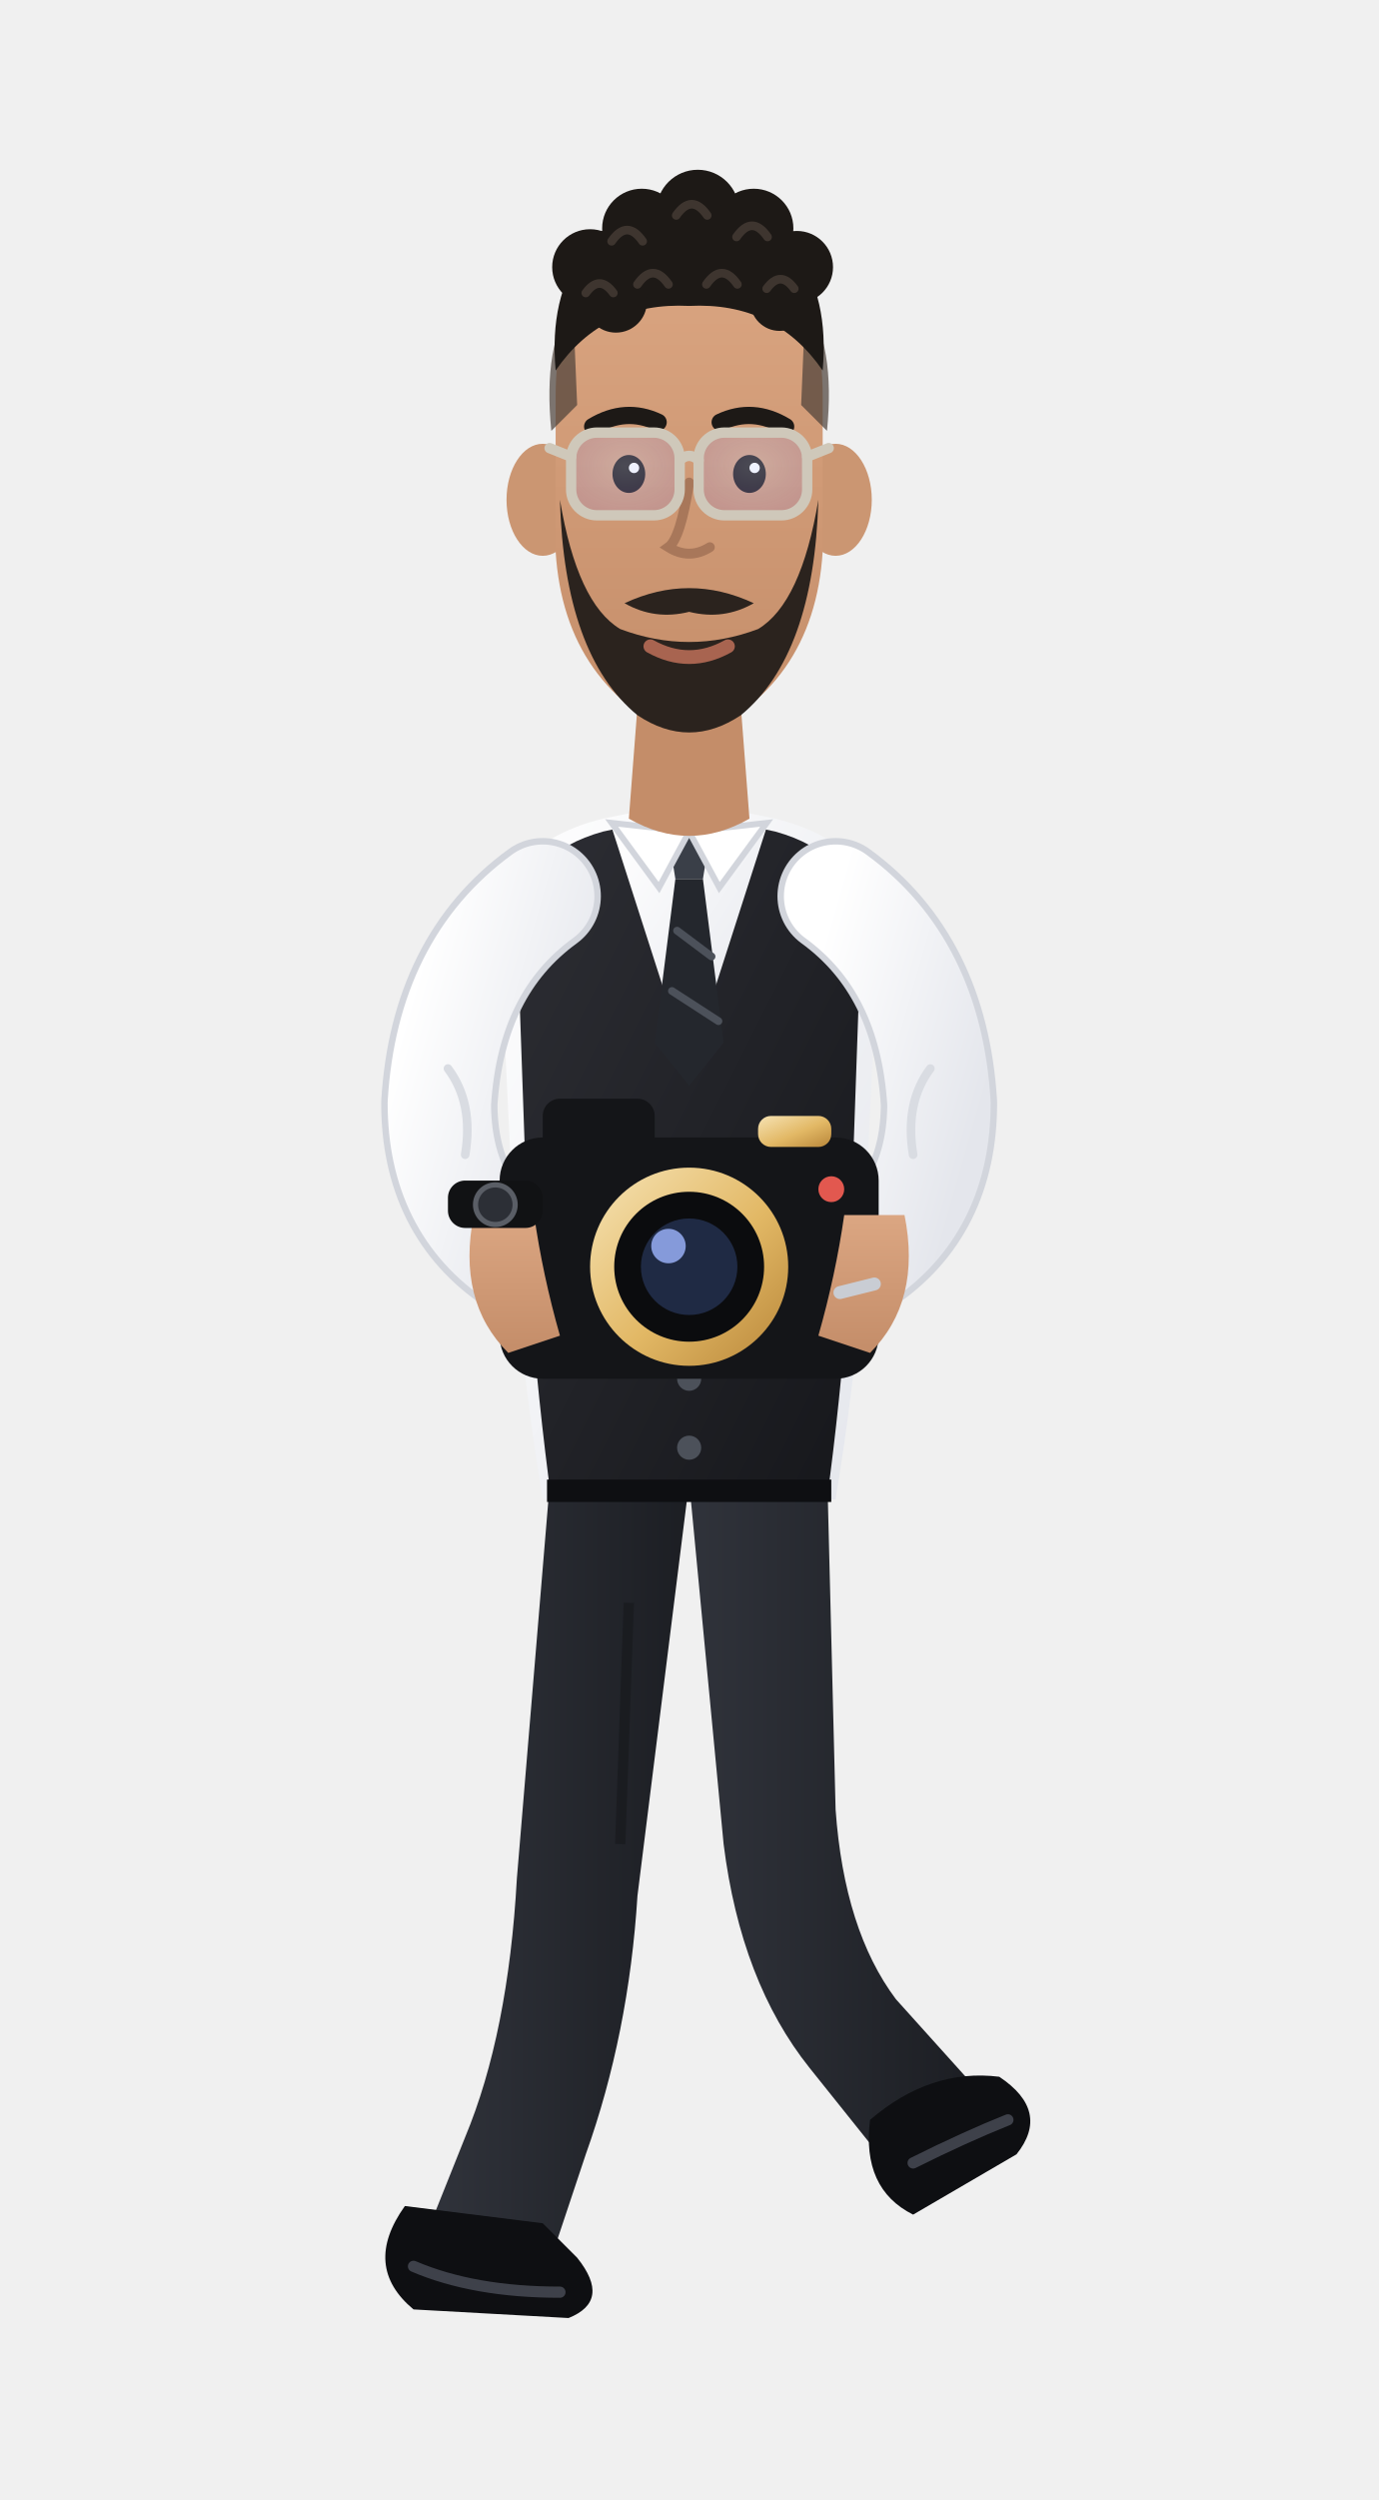
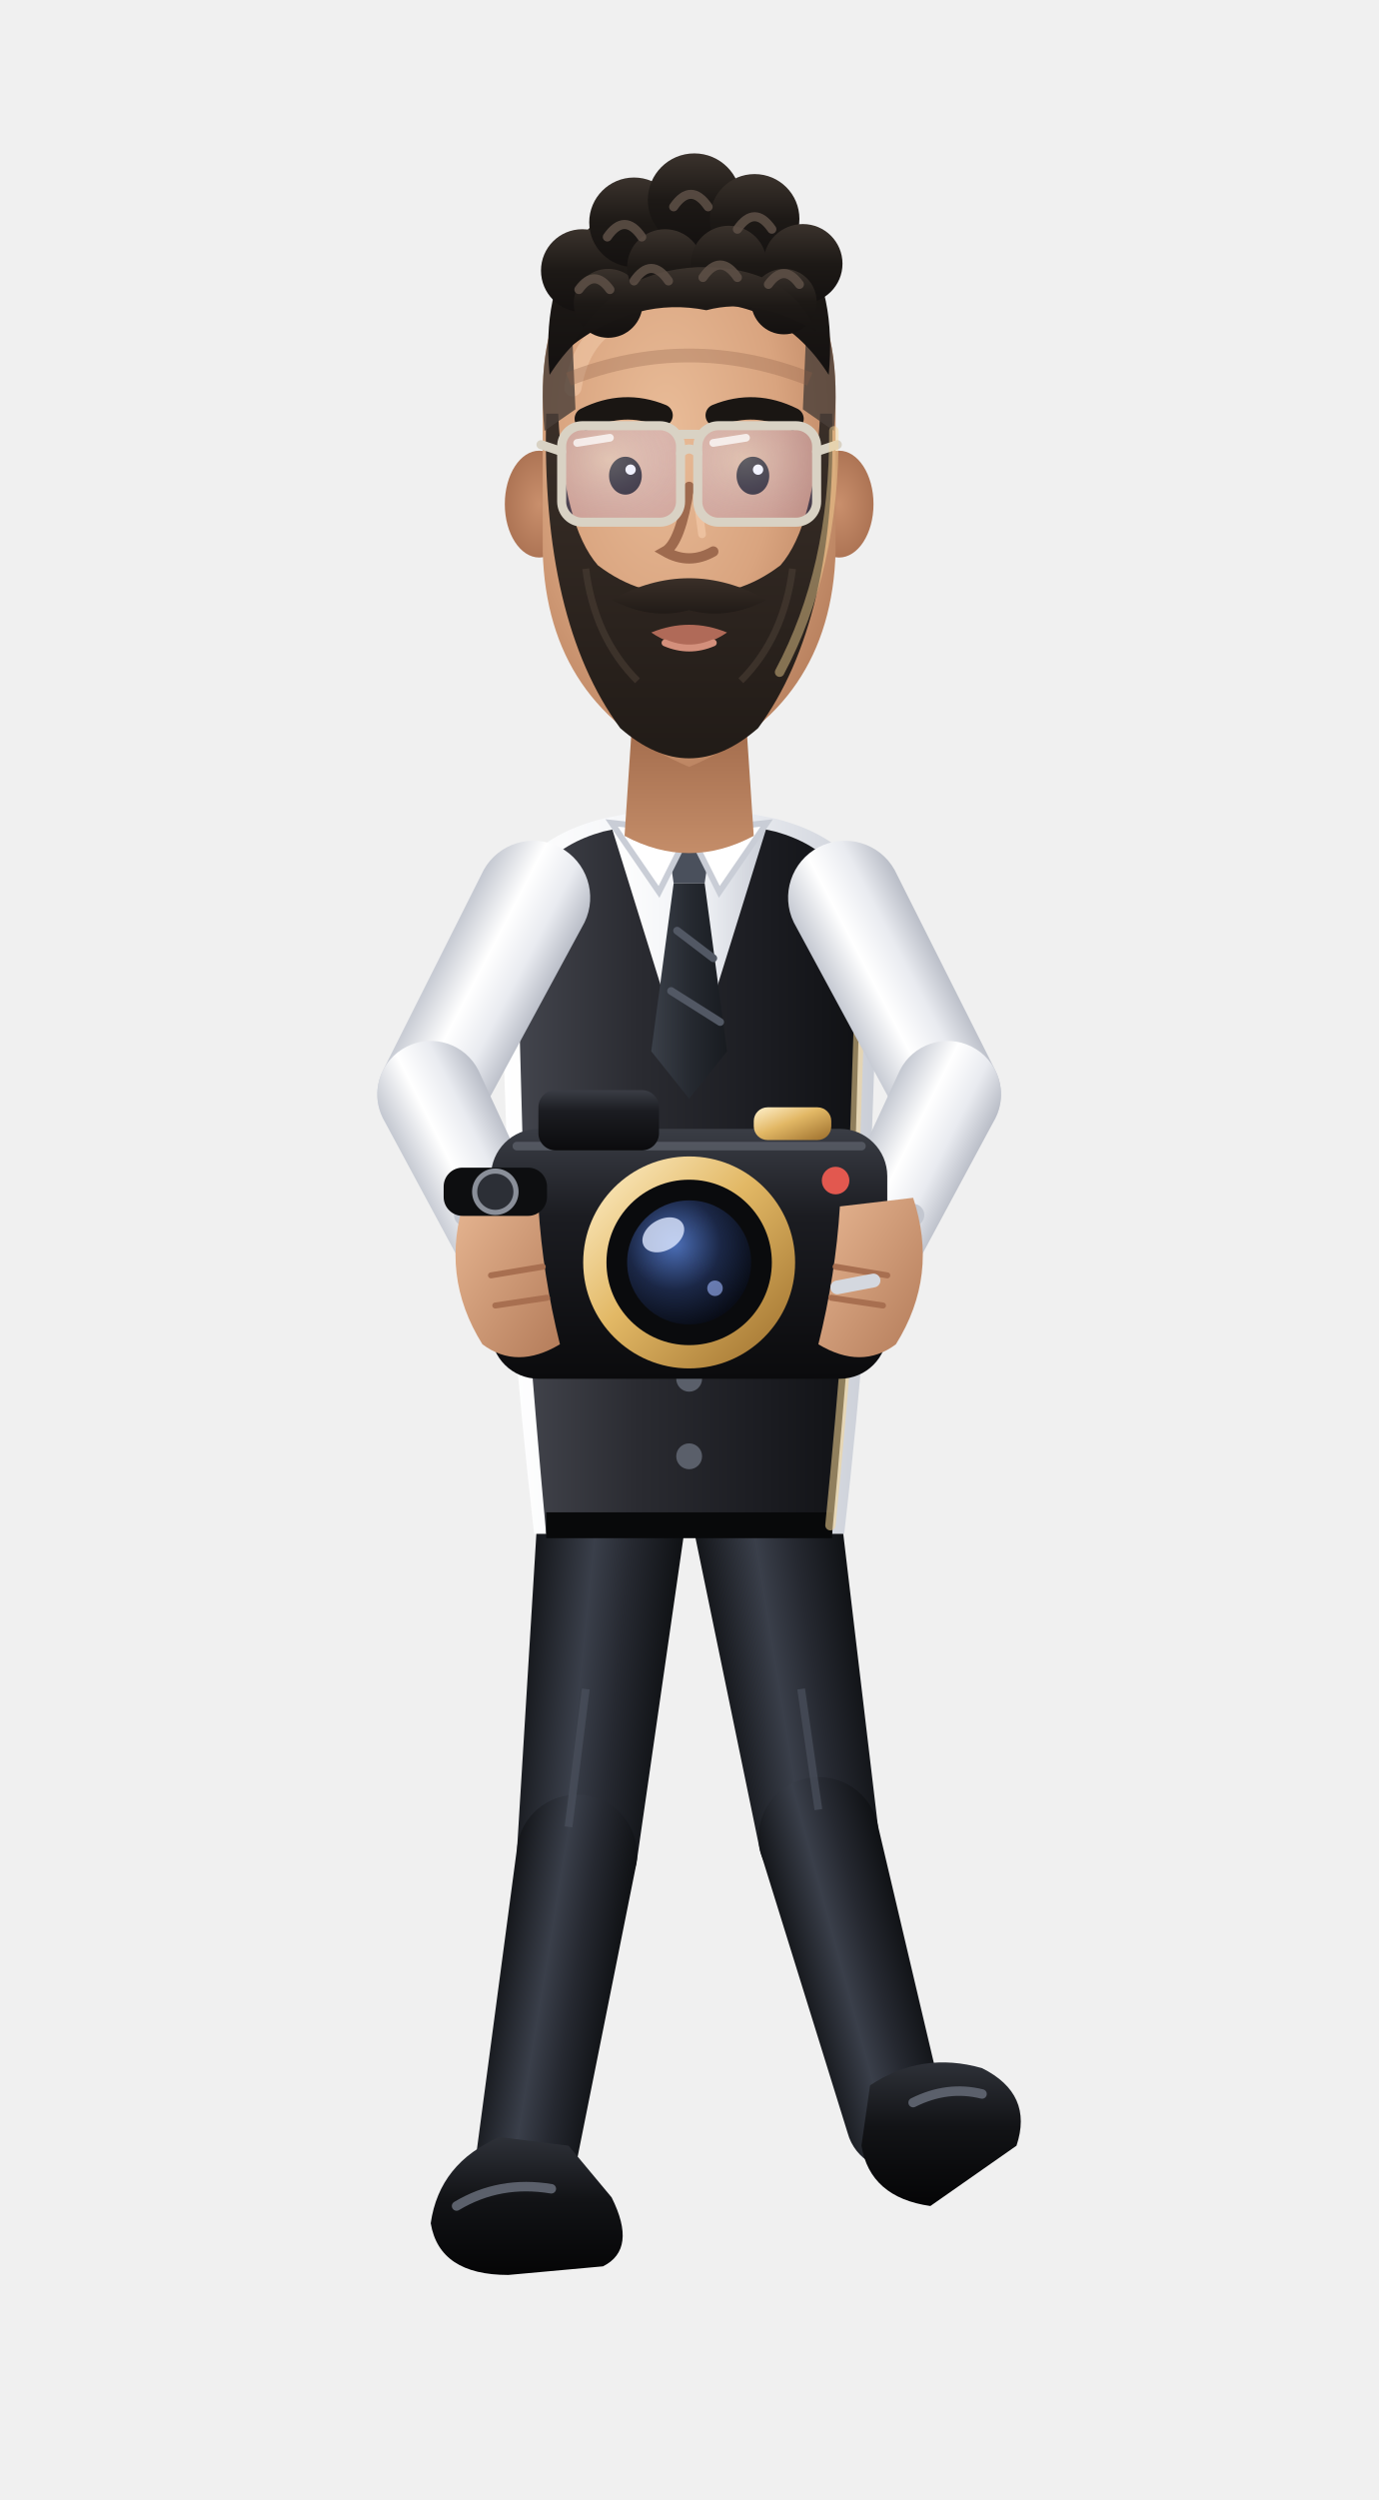
<svg xmlns="http://www.w3.org/2000/svg" viewBox="0 0 160 290" width="160" height="290">
  <defs>
-     <linearGradient id="skin" x1="0" y1="0" x2="0" y2="1">
-       <stop offset="0" stop-color="#DBA682" />
+     <radialGradient id="face" cx=".42" cy=".38" r=".7">
+       <stop offset="0" stop-color="#E9BC98" />
+       <stop offset=".55" stop-color="#D9A47F" />
+       <stop offset="1" stop-color="#B57D5B" />
+     </radialGradient>
+     <radialGradient id="ear" cx=".5" cy=".5" r=".6">
+       <stop offset="0" stop-color="#C98F6C" />
+       <stop offset="1" stop-color="#A86F50" />
+     </radialGradient>
+     <linearGradient id="neck" x1="0" y1="0" x2="0" y2="1">
+       <stop offset="0" stop-color="#9E6748" />
      <stop offset="1" stop-color="#C48D69" />
    </linearGradient>
-     <linearGradient id="vest" x1="0" y1="0" x2="1" y2="1">
-       <stop offset="0" stop-color="#2D2E34" />
-       <stop offset="1" stop-color="#16171B" />
-     </linearGradient>
-     <linearGradient id="trousers" x1="0" y1="0" x2="1" y2="0">
-       <stop offset="0" stop-color="#30333B" />
-       <stop offset="1" stop-color="#1C1E23" />
-     </linearGradient>
-     <linearGradient id="shirt" x1="0" y1="0" x2="1" y2="1">
+     <linearGradient id="hair" x1="0" y1="0" x2="0" y2="1">
+       <stop offset="0" stop-color="#3A322C" />
+       <stop offset=".5" stop-color="#1D1916" />
+       <stop offset="1" stop-color="#141110" />
+     </linearGradient>
+     <linearGradient id="beard" x1="0" y1="0" x2="0" y2="1">
+       <stop offset="0" stop-color="#3A2F28" />
+       <stop offset="1" stop-color="#211B17" />
+     </linearGradient>
+     <linearGradient id="shirt" x1="0" y1="0" x2="1" y2="0">
      <stop offset="0" stop-color="#FFFFFF" />
-       <stop offset="1" stop-color="#E4E6EC" />
+       <stop offset=".6" stop-color="#EEF0F4" />
+       <stop offset="1" stop-color="#C9CDD6" />
+     </linearGradient>
+     <linearGradient id="vest" x1="0" y1="0" x2="1" y2="0">
+       <stop offset="0" stop-color="#43454D" />
+       <stop offset=".35" stop-color="#2A2B31" />
+       <stop offset=".75" stop-color="#1A1B20" />
+       <stop offset="1" stop-color="#101114" />
+     </linearGradient>
+     <linearGradient id="tie" x1="0" y1="0" x2="1" y2="0">
+       <stop offset="0" stop-color="#3B4049" />
+       <stop offset=".5" stop-color="#262A31" />
+       <stop offset="1" stop-color="#181B20" />
+     </linearGradient>
+     <linearGradient id="shoe" x1="0" y1="0" x2="0" y2="1">
+       <stop offset="0" stop-color="#2E3138" />
+       <stop offset=".45" stop-color="#121316" />
+       <stop offset="1" stop-color="#050506" />
+     </linearGradient>
+     <linearGradient id="cam" x1="0" y1="0" x2="0" y2="1">
+       <stop offset="0" stop-color="#3A3D45" />
+       <stop offset=".35" stop-color="#1B1C21" />
+       <stop offset="1" stop-color="#0B0B0D" />
    </linearGradient>
    <linearGradient id="gold" x1="0" y1="0" x2="1" y2="1">
-       <stop offset="0" stop-color="#F6E3B4" />
-       <stop offset=".55" stop-color="#E2B865" />
-       <stop offset="1" stop-color="#B9873A" />
-     </linearGradient>
-     <radialGradient id="glassTint" cx=".5" cy=".4" r=".7">
-       <stop offset="0" stop-color="#C9D8FF" stop-opacity=".28" />
-       <stop offset="1" stop-color="#8C7BE8" stop-opacity=".2" />
-     </radialGradient>
+       <stop offset="0" stop-color="#FFF1CC" />
+       <stop offset=".45" stop-color="#E2B865" />
+       <stop offset="1" stop-color="#9C6E2C" />
+     </linearGradient>
+     <radialGradient id="lens" cx=".38" cy=".35" r=".75">
+       <stop offset="0" stop-color="#4C6FB8" />
+       <stop offset=".5" stop-color="#1B2746" />
+       <stop offset="1" stop-color="#05070D" />
+     </radialGradient>
+     <radialGradient id="glassTint" cx=".4" cy=".35" r=".8">
+       <stop offset="0" stop-color="#E4ECFF" stop-opacity=".35" />
+       <stop offset="1" stop-color="#8C7BE8" stop-opacity=".18" />
+     </radialGradient>
+     <linearGradient id="handG" x1="0" y1="0" x2="1" y2="1">
+       <stop offset="0" stop-color="#E6B591" />
+       <stop offset="1" stop-color="#B47C5A" />
+     </linearGradient>
+     <linearGradient id="lg1" gradientUnits="userSpaceOnUse" x1="61.85" y1="118.55" x2="50.15" y2="112.45">
+       <stop offset="0" stop-color="#B9BDC7" />
+       <stop offset="0.3" stop-color="#E9EBF0" />
+       <stop offset="0.62" stop-color="#FFFFFF" />
+       <stop offset="1" stop-color="#C4C8D1" />
+     </linearGradient>
+     <linearGradient id="lg2" gradientUnits="userSpaceOnUse" x1="60.05" y1="133.23" x2="48.95" y2="138.77">
+       <stop offset="0" stop-color="#B9BDC7" />
+       <stop offset="0.3" stop-color="#E9EBF0" />
+       <stop offset="0.62" stop-color="#FFFFFF" />
+       <stop offset="1" stop-color="#C4C8D1" />
+     </linearGradient>
+     <linearGradient id="lg3" gradientUnits="userSpaceOnUse" x1="109.85" y1="112.45" x2="98.15" y2="118.55">
+       <stop offset="0" stop-color="#B9BDC7" />
+       <stop offset="0.3" stop-color="#E9EBF0" />
+       <stop offset="0.62" stop-color="#FFFFFF" />
+       <stop offset="1" stop-color="#C4C8D1" />
+     </linearGradient>
+     <linearGradient id="lg4" gradientUnits="userSpaceOnUse" x1="111.05" y1="138.77" x2="99.95" y2="133.23">
+       <stop offset="0" stop-color="#B9BDC7" />
+       <stop offset="0.3" stop-color="#E9EBF0" />
+       <stop offset="0.62" stop-color="#FFFFFF" />
+       <stop offset="1" stop-color="#C4C8D1" />
+     </linearGradient>
+     <linearGradient id="lg5" gradientUnits="userSpaceOnUse" x1="77.56" y1="196.38" x2="60.44" y2="194.62">
+       <stop offset="0" stop-color="#0F1114" />
+       <stop offset="0.35" stop-color="#262931" />
+       <stop offset="0.6" stop-color="#3A3F4A" />
+       <stop offset="1" stop-color="#14161A" />
+     </linearGradient>
+     <linearGradient id="lg6" gradientUnits="userSpaceOnUse" x1="70.9" y1="234.15" x2="57.1" y2="231.85">
+       <stop offset="0" stop-color="#0F1114" />
+       <stop offset="0.35" stop-color="#262931" />
+       <stop offset="0.6" stop-color="#3A3F4A" />
+       <stop offset="1" stop-color="#14161A" />
+     </linearGradient>
+     <linearGradient id="lg7" gradientUnits="userSpaceOnUse" x1="100.49" y1="193.12" x2="83.51" y2="195.88">
+       <stop offset="0" stop-color="#0F1114" />
+       <stop offset="0.35" stop-color="#262931" />
+       <stop offset="0.6" stop-color="#3A3F4A" />
+       <stop offset="1" stop-color="#14161A" />
+     </linearGradient>
+     <linearGradient id="lg8" gradientUnits="userSpaceOnUse" x1="106.25" y1="227.66" x2="92.75" y2="231.34">
+       <stop offset="0" stop-color="#0F1114" />
+       <stop offset="0.35" stop-color="#262931" />
+       <stop offset="0.6" stop-color="#3A3F4A" />
+       <stop offset="1" stop-color="#14161A" />
+     </linearGradient>
  </defs>
  <g id="legs">
-     <path d="M64 170 L60 218 Q59 236 54 248 L50 258 L64 262 L68 250 Q73 236 74 220 L80 172 Z" fill="url(#trousers)" />
-     <path d="M80 172 L84 214 Q86 230 94 240 L102 250 L113 242 L104 232 Q98 224 97 210 L96 170 Z" fill="url(#trousers)" />
-     <path d="M73 186 L72 214" stroke="#15171B" stroke-width="1.2" opacity=".6" />
-     <path d="M47 256 Q42 263 48 268 L66 269 Q71 267 67 262 L63 258 Z" fill="#0E0F12" />
-     <path d="M48 263 Q55 266 65 266" stroke="#3E414A" stroke-width="1.3" fill="none" stroke-linecap="round" />
-     <path d="M101 246 Q108 240 116 241 Q122 245 118 250 L106 257 Q100 254 101 246 Z" fill="#0E0F12" />
-     <path d="M106 251 Q112 248 117 246" stroke="#3E414A" stroke-width="1.3" fill="none" stroke-linecap="round" />
+     <g id="legL">
+       <path d="M62.44 175.12 L60.04 214.29 A7 7 0 0 0 73.96 215.71 L79.56 176.88 A8.6 8.6 0 0 0 62.44 175.12 Z" fill="url(#lg5)" />
+       <path d="M60.1 213.85 L55.28 250.05 A5.8 5.8 0 0 0 66.72 251.95 L73.9 216.15 A7 7 0 0 0 60.1 213.85 Z" fill="url(#lg6)" />
+       <path d="M58 248 Q51 251 50 258 Q51 264 59 264 L70 263 Q74 261 71 255 L66 249 Z" fill="url(#shoe)" />
+       <path d="M53 256 Q58 253 64 254" stroke="#5B606B" stroke-width="1.1" fill="none" stroke-linecap="round" />
+     </g>
+     <g id="legR">
+       <path d="M80.51 177.38 L88.09 214.12 A7 7 0 0 0 101.91 211.88 L97.49 174.62 A8.6 8.6 0 0 0 80.51 177.38 Z" fill="url(#lg7)" />
+       <path d="M88.25 214.84 L98.4 247.53 A5.8 5.8 0 0 0 109.6 244.47 L101.75 211.16 A7 7 0 0 0 88.25 214.84 Z" fill="url(#lg8)" />
+       <path d="M101 242 Q107 238 114 240 Q120 243 118 249 L108 256 Q101 255 100 249 Z" fill="url(#shoe)" />
+       <path d="M106 244 Q110 242 114 243" stroke="#5B606B" stroke-width="1.1" fill="none" stroke-linecap="round" />
+     </g>
+     <path d="M68 196 L66 212 M93 196 L95 210" stroke="#4A505C" stroke-width=".9" opacity=".7" />
  </g>
  <g id="body">
-     <path d="M58 108 Q58 98 70 95 L80 93 L90 95 Q102 98 102 108 L100 150 Q99 162 97 174 L63 174 Q61 162 60 150 Z" fill="url(#shirt)" />
-     <path d="M60 107 Q61 99 70 96.5 L77 95 L80 118 L83 95 L90 96.5 Q99 99 100 107 L98.5 150 Q97.5 163 96 174 L64 174 Q62.5 163 61.5 150 Z" fill="url(#vest)" />
-     <path d="M71 96 L80 124 L89 96 Z" fill="url(#shirt)" />
-     <path d="M77.6 97 L82.4 97 L81.6 102 L78.4 102 Z" fill="#3A3F48" />
-     <path d="M78.4 102 L81.6 102 L84 121 L80 126 L76 121 Z" fill="#24272D" />
-     <path d="M78.6 108 L82.6 111 M78 115 L83.4 118.5" stroke="#4C515A" stroke-width=".9" stroke-linecap="round" />
-     <path d="M71 95.5 L76.5 103 L80 96.5 Z M89 95.5 L83.5 103 L80 96.5 Z" fill="#FFFFFF" stroke="#D2D5DC" stroke-width=".7" />
-     <circle cx="80" cy="160" r="1.4" fill="#4C515A" />
-     <circle cx="80" cy="168" r="1.4" fill="#4C515A" />
-     <path d="M63.5 173 L96.5 173" stroke="#0E0F12" stroke-width="2.6" />
-   </g>
-   <g id="arms" fill="none" stroke-linecap="round" stroke-linejoin="round">
+     <path d="M58 109 Q58 98 70 95 L80 93 L90 95 Q102 98 102 109 L100.5 152 Q99.5 165 98 178 L62 178 Q60.5 165 59.5 152 Z" fill="url(#shirt)" />
+     <path d="M60 108 Q61 99 70 96.5 L77 95 L80 120 L83 95 L90 96.5 Q99 99 100 108 L98.8 152 Q97.8 165 96.6 178 L63.4 178 Q62.2 165 61.2 152 Z" fill="url(#vest)" />
+     <path d="M77 95 L80 120 L83 95" fill="none" stroke="#5A5D66" stroke-width=".8" />
+     <path d="M71 96 L80 125 L89 96 Z" fill="url(#shirt)" />
+     <path d="M77.4 97 L82.6 97 L81.8 102.5 L78.2 102.5 Z" fill="#4A505C" />
+     <path d="M78.2 102.5 L81.8 102.5 L84.4 122 L80 127.5 L75.6 122 Z" fill="url(#tie)" />
+     <path d="M78.6 108 L82.8 111.2 M77.9 115 L83.6 118.6" stroke="#525864" stroke-width=".9" stroke-linecap="round" />
+     <path d="M71 95.5 L76.5 103.5 L80 96.5 Z M89 95.5 L83.5 103.5 L80 96.5 Z" fill="#FFFFFF" stroke="#C9CDD6" stroke-width=".7" />
+     <circle cx="80" cy="160" r="1.5" fill="#5A5F6A" />
+     <circle cx="80" cy="169" r="1.5" fill="#5A5F6A" />
+     <path d="M63.4 177 L96.6 177" stroke="#08090A" stroke-width="3" />
+     <path d="M100 110 L98.6 152 Q97.6 165 96.4 177" fill="none" stroke="rgba(246,214,150,.55)" stroke-width="1.2" stroke-linecap="round" />
+   </g>
+   <g id="arms">
    <g id="armL">
-       <path d="M63 104 Q52 112 51 128 Q51 140 60 146" stroke="#D2D5DC" stroke-width="13.5" />
-       <path d="M63 104 Q52 112 51 128 Q51 140 60 146" stroke="url(#shirt)" stroke-width="12" />
-       <path d="M52 124 Q55 128 54 134" stroke="#D9DCE2" stroke-width="1" />
+       <path d="M56.15 100.95 L44.5 124.13 A6.2 6.2 0 0 0 55.5 129.87 L67.85 107.05 A6.6 6.6 0 0 0 56.15 100.95 Z" fill="url(#lg1)" />
+       <path d="M44.45 129.77 L53.99 147.5 A5.6 5.6 0 0 0 64.01 142.5 L55.55 124.23 A6.2 6.2 0 0 0 44.45 129.77 Z" fill="url(#lg2)" />
+       <path d="M54 141 L62 147" stroke="#C3C7D0" stroke-width="2.6" stroke-linecap="round" />
    </g>
    <g id="armR">
-       <path d="M97 104 Q108 112 109 128 Q109 140 100 146" stroke="#D2D5DC" stroke-width="13.5" />
-       <path d="M97 104 Q108 112 109 128 Q109 140 100 146" stroke="url(#shirt)" stroke-width="12" />
-       <path d="M108 124 Q105 128 106 134" stroke="#D9DCE2" stroke-width="1" />
+       <path d="M92.15 107.05 L104.5 129.87 A6.2 6.2 0 0 0 115.5 124.13 L103.85 100.95 A6.6 6.6 0 0 0 92.15 107.05 Z" fill="url(#lg3)" />
+       <path d="M104.45 124.23 L95.99 142.5 A5.6 5.6 0 0 0 106.01 147.5 L115.55 129.77 A6.2 6.2 0 0 0 104.45 124.23 Z" fill="url(#lg4)" />
+       <path d="M106 141 L98 147" stroke="#C3C7D0" stroke-width="2.6" stroke-linecap="round" />
    </g>
  </g>
  <g id="camera">
-     <rect x="58" y="132" width="44" height="28" rx="5" fill="#141518" />
-     <rect x="63" y="127.5" width="13" height="6.5" rx="2" fill="#141518" />
-     <rect x="88" y="129.5" width="8.5" height="3.6" rx="1.5" fill="url(#gold)" />
-     <circle cx="80" cy="147" r="11.5" fill="url(#gold)" />
-     <circle cx="80" cy="147" r="8.7" fill="#0B0C0E" />
-     <circle cx="80" cy="147" r="5.6" fill="#1F2A44" />
-     <circle cx="77.6" cy="144.6" r="2" fill="#9FB7FF" opacity=".8" />
-     <circle cx="96.5" cy="138" r="1.5" fill="#E2584F" />
+     <rect x="57" y="131" width="46" height="29" rx="5.5" fill="url(#cam)" />
+     <path d="M60 133 L100 133" stroke="#5A5E68" stroke-width="1" stroke-linecap="round" opacity=".8" />
+     <rect x="62.5" y="126.5" width="14" height="7" rx="2" fill="url(#cam)" />
+     <rect x="87.5" y="128.5" width="9" height="3.8" rx="1.6" fill="url(#gold)" />
+     <circle cx="80" cy="146.5" r="12.3" fill="url(#gold)" />
+     <circle cx="80" cy="146.5" r="9.6" fill="#0A0B0D" />
+     <circle cx="80" cy="146.5" r="7.2" fill="url(#lens)" />
+     <ellipse cx="77" cy="143.3" rx="2.6" ry="1.8" fill="#DDE7FF" opacity=".8" transform="rotate(-30 77 143.3)" />
+     <circle cx="83" cy="149.5" r=".9" fill="#9FB7FF" opacity=".6" />
+     <circle cx="97" cy="137" r="1.6" fill="#E2584F" />
  </g>
  <g id="hands">
    <g id="handL">
-       <path d="M55 141 Q53 151 59 157 L65 155 Q63 148 62 141 Z" fill="url(#skin)" />
-       <rect x="52" y="137" width="11" height="5.5" rx="2" fill="#111214" />
-       <circle cx="57.5" cy="139.8" r="2.3" fill="#2C2F36" stroke="#5A5E66" stroke-width=".6" />
+       <path d="M54 139 Q51 148 56 156 Q60 159 65 156 Q63 148 62.5 140 Z" fill="url(#handG)" />
+       <path d="M57 148 L63 147 M57.5 151.5 L63.5 150.6" stroke="#A86F50" stroke-width=".7" stroke-linecap="round" />
+       <rect x="51.5" y="135.5" width="12" height="5.6" rx="2.2" fill="#0D0E10" />
+       <circle cx="57.5" cy="138.3" r="2.4" fill="#2C2F36" stroke="#8A8F99" stroke-width=".6" />
    </g>
    <g id="handR">
-       <path d="M105 141 Q107 151 101 157 L95 155 Q97 148 98 141 Z" fill="url(#skin)" />
-       <path d="M97.5 150 L101.5 149" stroke="#C9CDD4" stroke-width="1.5" stroke-linecap="round" />
+       <path d="M106 139 Q109 148 104 156 Q100 159 95 156 Q97 148 97.5 140 Z" fill="url(#handG)" />
+       <path d="M103 148 L97 147 M102.5 151.5 L96.5 150.6" stroke="#A86F50" stroke-width=".7" stroke-linecap="round" />
+       <path d="M97.2 149.4 L101.4 148.6" stroke="#D4D8DF" stroke-width="1.6" stroke-linecap="round" />
    </g>
  </g>
  <g id="head">
-     <path d="M74 82 L86 82 L87 95 Q80 99 73 95 Z" fill="#C48D69" />
-     <ellipse cx="63" cy="58" rx="4.2" ry="6.5" fill="#CB9672" />
-     <ellipse cx="97" cy="58" rx="4.2" ry="6.5" fill="#CB9672" />
-     <path d="M64.5 46 Q64.5 28 80 27 Q95.5 28 95.5 46 L95.5 64 Q94.5 80 80 86 Q65.5 80 64.5 64 Z" fill="url(#skin)" />
-     <path d="M65 58 Q65.5 76 74 83 Q80 87 86 83 Q94.5 76 95 58 Q93 70 88 73 Q80 76 72 73 Q67 70 65 58 Z" fill="#2B231E" />
-     <path d="M72.5 70 Q80 66.5 87.5 70 Q84 72 80 71 Q76 72 72.5 70 Z" fill="#2B231E" />
-     <path d="M75.5 75 Q80 77.5 84.5 75" stroke="#A86450" stroke-width="1.6" fill="none" stroke-linecap="round" />
-     <path d="M64 50 Q63 40 66.5 35 L67 47 Z M96 50 Q97 40 93.5 35 L93 47 Z" fill="#4A3F38" opacity=".7" />
-     <path d="M64.5 43 Q63 26 80 22 Q97 26 95.5 43 Q90 35 80 35.5 Q70 35 64.5 43 Z" fill="#1D1916" />
-     <g fill="#1D1916">
-       <circle cx="68.5" cy="31" r="4.4" />
-       <circle cx="74.5" cy="26.5" r="4.6" />
-       <circle cx="81" cy="24.5" r="4.8" />
-       <circle cx="87.5" cy="26.5" r="4.6" />
-       <circle cx="92.5" cy="31" r="4.2" />
-       <circle cx="71.5" cy="35" r="3.6" />
-       <circle cx="78" cy="31.5" r="3.8" />
-       <circle cx="85" cy="31.5" r="3.8" />
-       <circle cx="90.5" cy="35" r="3.4" />
-     </g>
-     <g fill="none" stroke="#3E352F" stroke-width="1" stroke-linecap="round">
-       <path d="M71 28 q1.8 -2.6 3.6 0" />
-       <path d="M78.5 25 q1.8 -2.6 3.6 0" />
-       <path d="M85.5 27.5 q1.8 -2.6 3.6 0" />
-       <path d="M74 33 q1.8 -2.6 3.6 0" />
-       <path d="M82 33 q1.8 -2.6 3.6 0" />
-       <path d="M68 34 q1.6 -2.2 3.2 0" />
-       <path d="M89 33.5 q1.6 -2.2 3.2 0" />
-     </g>
-     <path d="M68.8 49.5 Q72.6 47.2 76.4 49 M83.6 49 Q87.4 47.2 91.2 49.5" stroke="#1D1916" stroke-width="2" fill="none" stroke-linecap="round" />
+     <path d="M73.5 82 L86.5 82 L87.5 97 Q80 101 72.5 97 Z" fill="url(#neck)" />
+     <ellipse cx="62.6" cy="58.5" rx="4" ry="6.2" fill="url(#ear)" />
+     <ellipse cx="97.4" cy="58.5" rx="4" ry="6.2" fill="url(#ear)" />
+     <path d="M63 46 Q63 27 80 26 Q97 27 97 46 L97 64 Q96.5 82 80 89 Q63.5 82 63 64 Z" fill="url(#face)" />
+     <path d="M66.5 45 Q67.5 39 72 37" stroke="#F4CDAE" stroke-width="2" fill="none" stroke-linecap="round" opacity=".5" />
+     <path d="M63.4 48 Q62.8 72 72 84.5 Q80 91.5 88 84.5 Q97.2 72 96.6 48 L95.2 48 Q94.6 61 90.6 65.6 Q85.6 69.4 80 68.8 Q74.4 69.4 69.4 65.6 Q65.4 61 64.8 48 Z" fill="url(#beard)" />
+     <path d="M68 66 Q69 74 74 79 M92 66 Q91 74 86 79" stroke="#4A3D34" stroke-width=".8" fill="none" opacity=".6" />
+     <path d="M71 69.6 Q80 64.6 89 69.6 Q84.5 72 80 70.8 Q75.5 72 71 69.6 Z" fill="url(#beard)" />
+     <path d="M75.6 73.4 Q80 71.6 84.4 73.4 Q80 76.4 75.6 73.4 Z" fill="#B06A58" />
+     <path d="M77.2 74.6 Q80 75.8 82.8 74.6" stroke="#D4907C" stroke-width=".8" fill="none" stroke-linecap="round" />
+     <path d="M63.2 50 Q62.2 39 66.2 33.5 L66.8 47.5 Z M96.8 50 Q97.8 39 93.8 33.5 L93.2 47.5 Z" fill="#4A3F38" opacity=".8" />
+     <path d="M63.8 43.5 Q62 24.5 80 20.5 Q98 24.5 96.2 43.5 Q90.5 34.5 80 35.2 Q69.5 34.5 63.8 43.5 Z" fill="url(#hair)" />
+     <g fill="url(#hair)">
+       <circle cx="67.6" cy="31.4" r="4.8" />
+       <circle cx="73.6" cy="25.8" r="5.2" />
+       <circle cx="80.6" cy="23.2" r="5.4" />
+       <circle cx="87.6" cy="25.4" r="5.2" />
+       <circle cx="93.2" cy="30.6" r="4.6" />
+       <circle cx="70.6" cy="35.2" r="4" />
+       <circle cx="77.2" cy="31" r="4.4" />
+       <circle cx="84.6" cy="30.6" r="4.4" />
+       <circle cx="91" cy="35" r="3.8" />
+       <path d="M66.5 40 Q71 31.5 81 31 Q91.5 30.8 94.8 38.5 Q88 34.4 82 36 Q74 34.4 66.5 40 Z" />
+     </g>
+     <g fill="none" stroke="#5E5047" stroke-width="1.05" stroke-linecap="round" opacity=".85">
+       <path d="M70.5 27.5 q2 -2.9 4 0" />
+       <path d="M78.2 24 q2 -2.9 4 0" />
+       <path d="M85.6 26.6 q2 -2.9 4 0" />
+       <path d="M73.6 32.6 q2 -2.9 4 0" />
+       <path d="M81.6 32.2 q2 -2.9 4 0" />
+       <path d="M67.2 33.6 q1.8 -2.5 3.6 0" />
+       <path d="M89.2 33 q1.8 -2.5 3.6 0" />
+     </g>
+     <path d="M66 44 Q80 38.5 94 44" stroke="#8C5E45" stroke-width="1.6" fill="none" opacity=".3" />
+     <path d="M68 48.6 Q72.4 46.4 76.8 48.2 M83.2 48.2 Q87.6 46.4 92 48.6" stroke="#1A1613" stroke-width="2.6" fill="none" stroke-linecap="round" />
    <g id="eyes">
-       <ellipse cx="73" cy="55" rx="1.9" ry="2.2" fill="#1A1412" />
-       <ellipse cx="87" cy="55" rx="1.9" ry="2.2" fill="#1A1412" />
-       <circle cx="73.6" cy="54.3" r=".6" fill="#FFFFFF" />
-       <circle cx="87.6" cy="54.3" r=".6" fill="#FFFFFF" />
-     </g>
-     <path d="M80 56 Q79 62.5 77.6 63.5 Q80 65 82.4 63.5" stroke="#A8775A" stroke-width="1.15" fill="none" stroke-linecap="round" />
-     <g stroke="#CFC8BA" stroke-width="1.2" fill="url(#glassTint)">
-       <rect x="66.3" y="50.2" width="12.6" height="9.6" rx="3" />
-       <rect x="81.1" y="50.2" width="12.6" height="9.6" rx="3" />
-     </g>
-     <path d="M78.9 53.4 Q80 52.4 81.1 53.4 M66.3 53 L63.8 52 M93.7 53 L96.2 52" stroke="#CFC8BA" stroke-width="1.2" fill="none" stroke-linecap="round" />
+       <ellipse cx="72.6" cy="55.2" rx="1.9" ry="2.2" fill="#1A1412" />
+       <ellipse cx="87.4" cy="55.2" rx="1.9" ry="2.2" fill="#1A1412" />
+       <circle cx="73.2" cy="54.5" r=".6" fill="#FFFFFF" />
+       <circle cx="88" cy="54.5" r=".6" fill="#FFFFFF" />
+     </g>
+     <path d="M80 56.5 Q79 63 77.2 64 Q80 65.6 82.8 64" stroke="#9E6A4E" stroke-width="1.2" fill="none" stroke-linecap="round" />
+     <path d="M80.9 57.5 L81.5 62" stroke="#F2C9A8" stroke-width=".9" stroke-linecap="round" opacity=".7" />
+     <g stroke="#D9D2C4" stroke-width="1.05" fill="url(#glassTint)">
+       <rect x="65.2" y="49.4" width="13.8" height="11.2" rx="2.4" />
+       <rect x="81" y="49.4" width="13.8" height="11.2" rx="2.4" />
+     </g>
+     <path d="M67 51.4 L70.8 50.8 M82.8 51.4 L86.6 50.8" stroke="#FFFFFF" stroke-width=".9" stroke-linecap="round" opacity=".75" />
+     <path d="M79 52.6 Q80 51.6 81 52.6 M79 50.4 L81 50.4 M65.2 52.4 L62.8 51.6 M94.8 52.4 L97.2 51.6" stroke="#D9D2C4" stroke-width="1.05" fill="none" stroke-linecap="round" />
+     <path d="M96.8 50 Q96.9 66 90.5 78" stroke="rgba(246,214,150,.45)" stroke-width="1.1" fill="none" stroke-linecap="round" />
  </g>
</svg>
